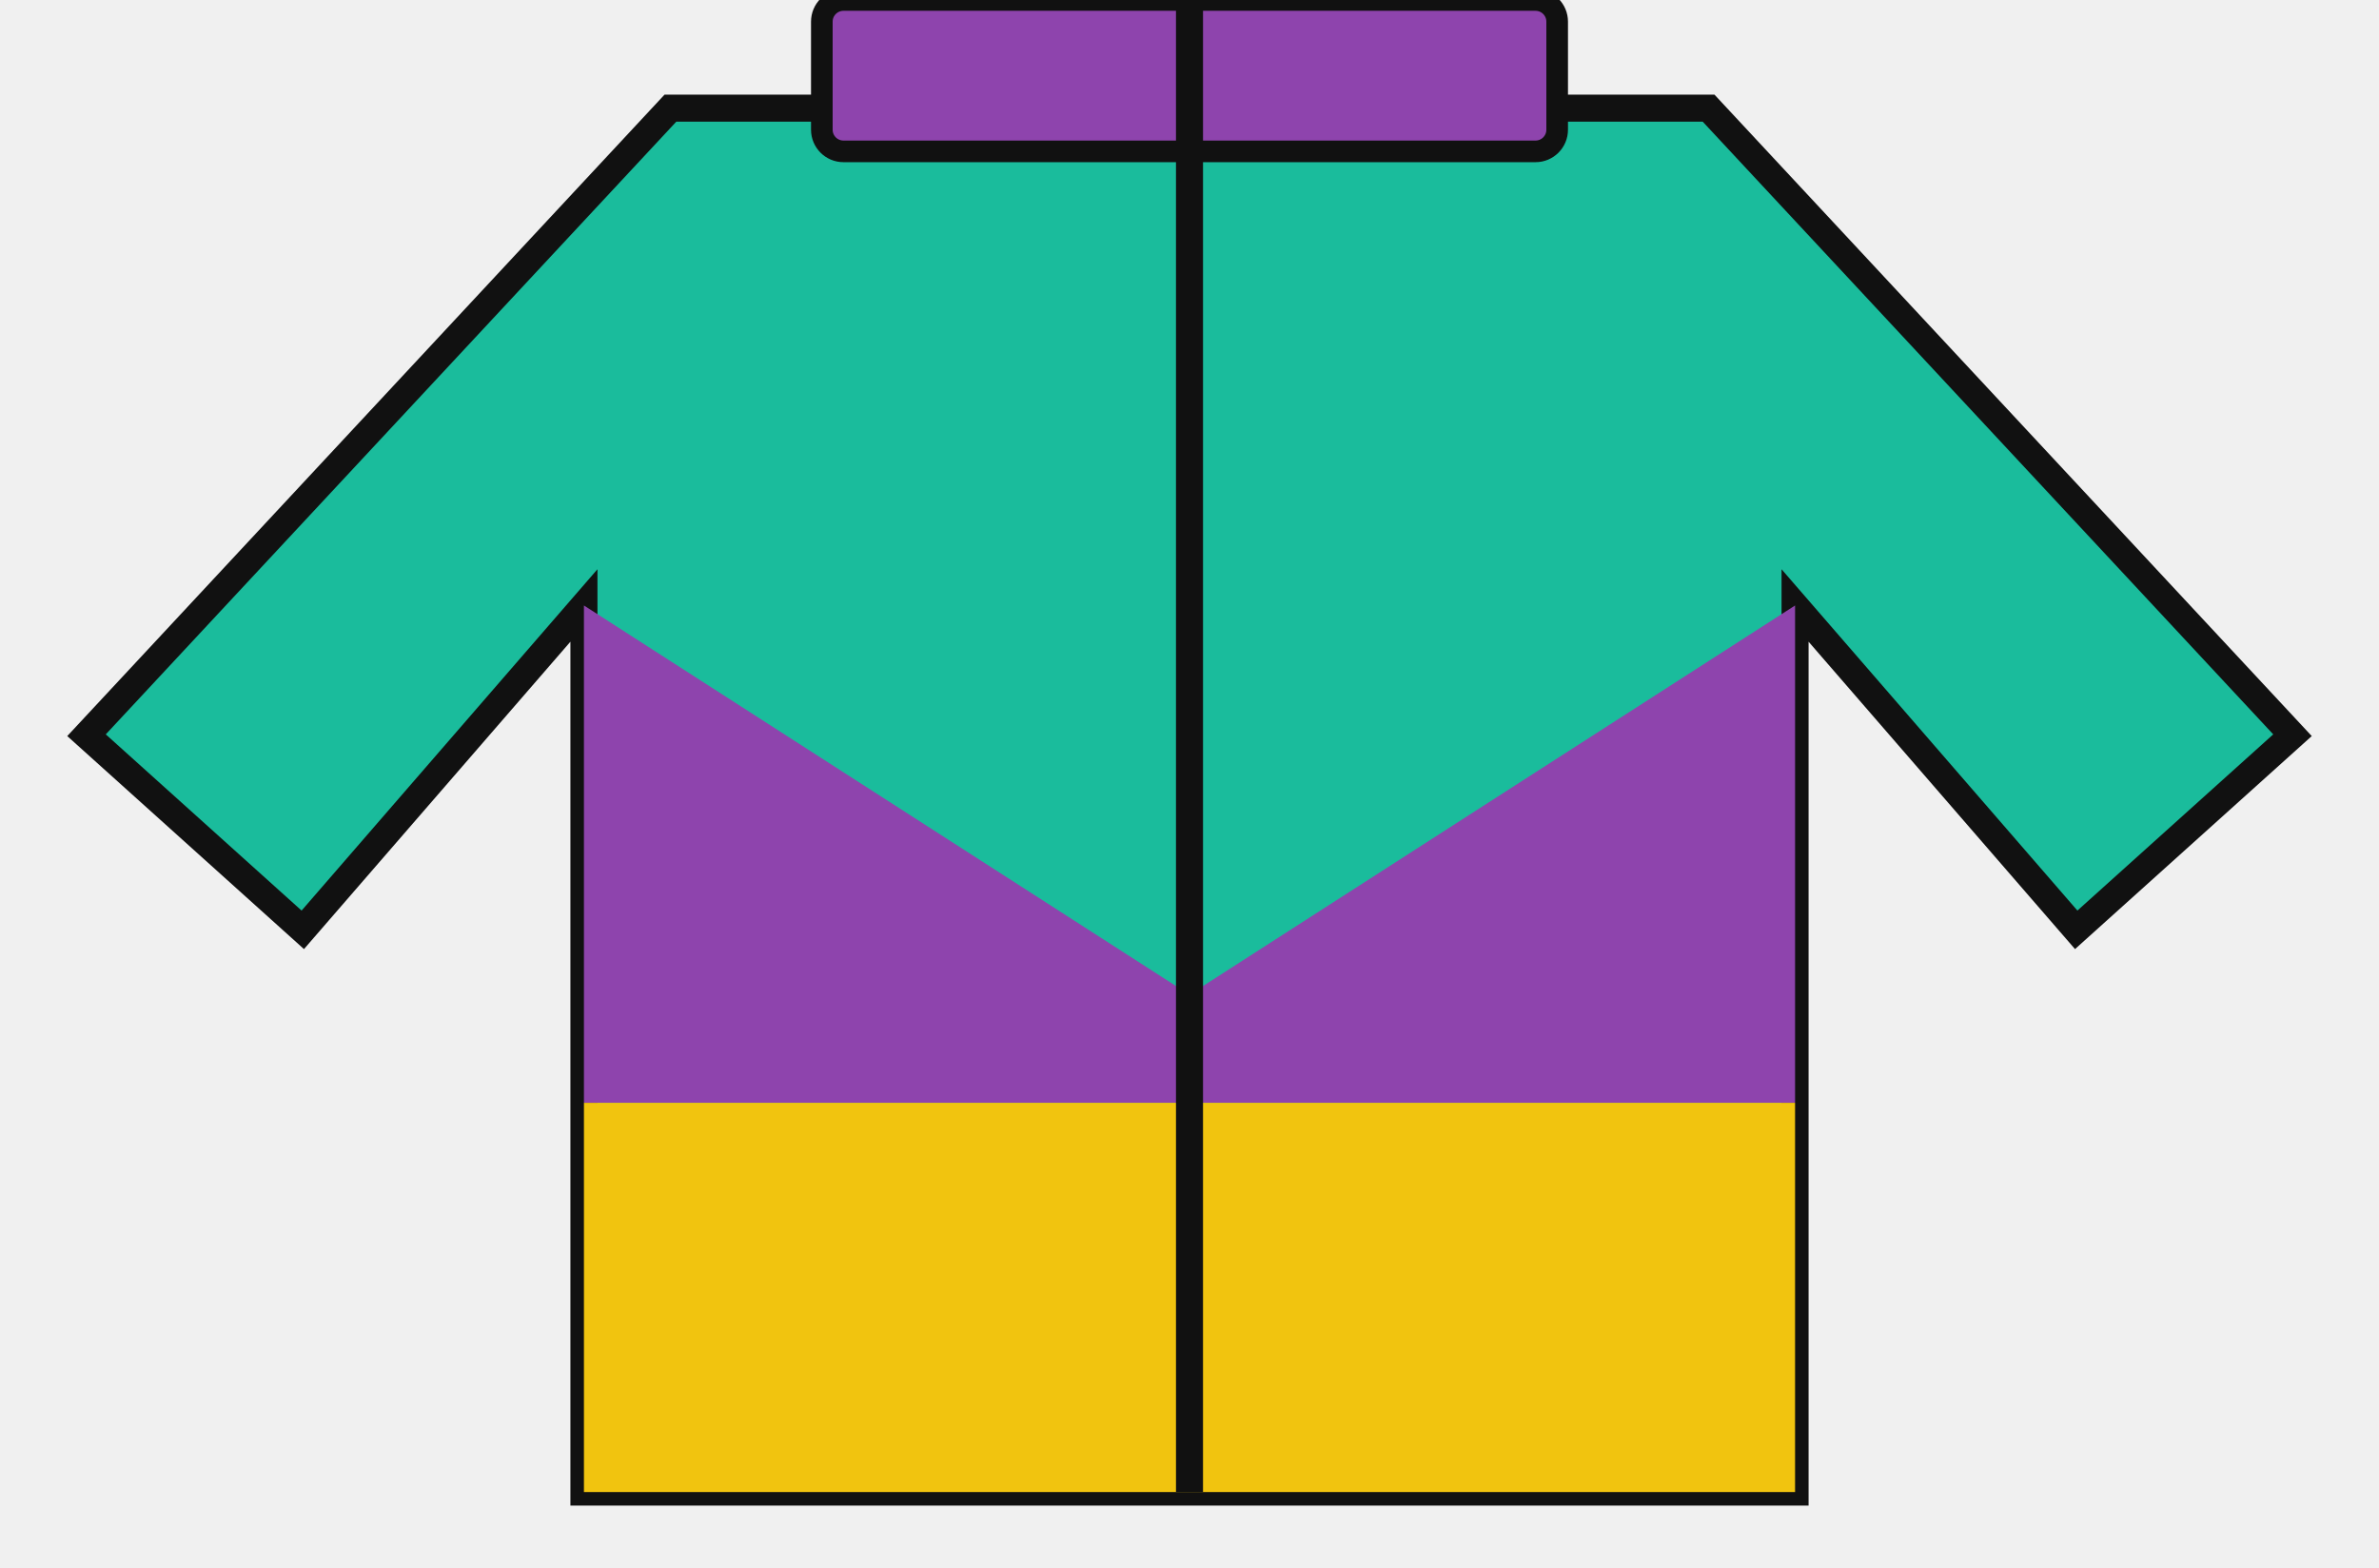
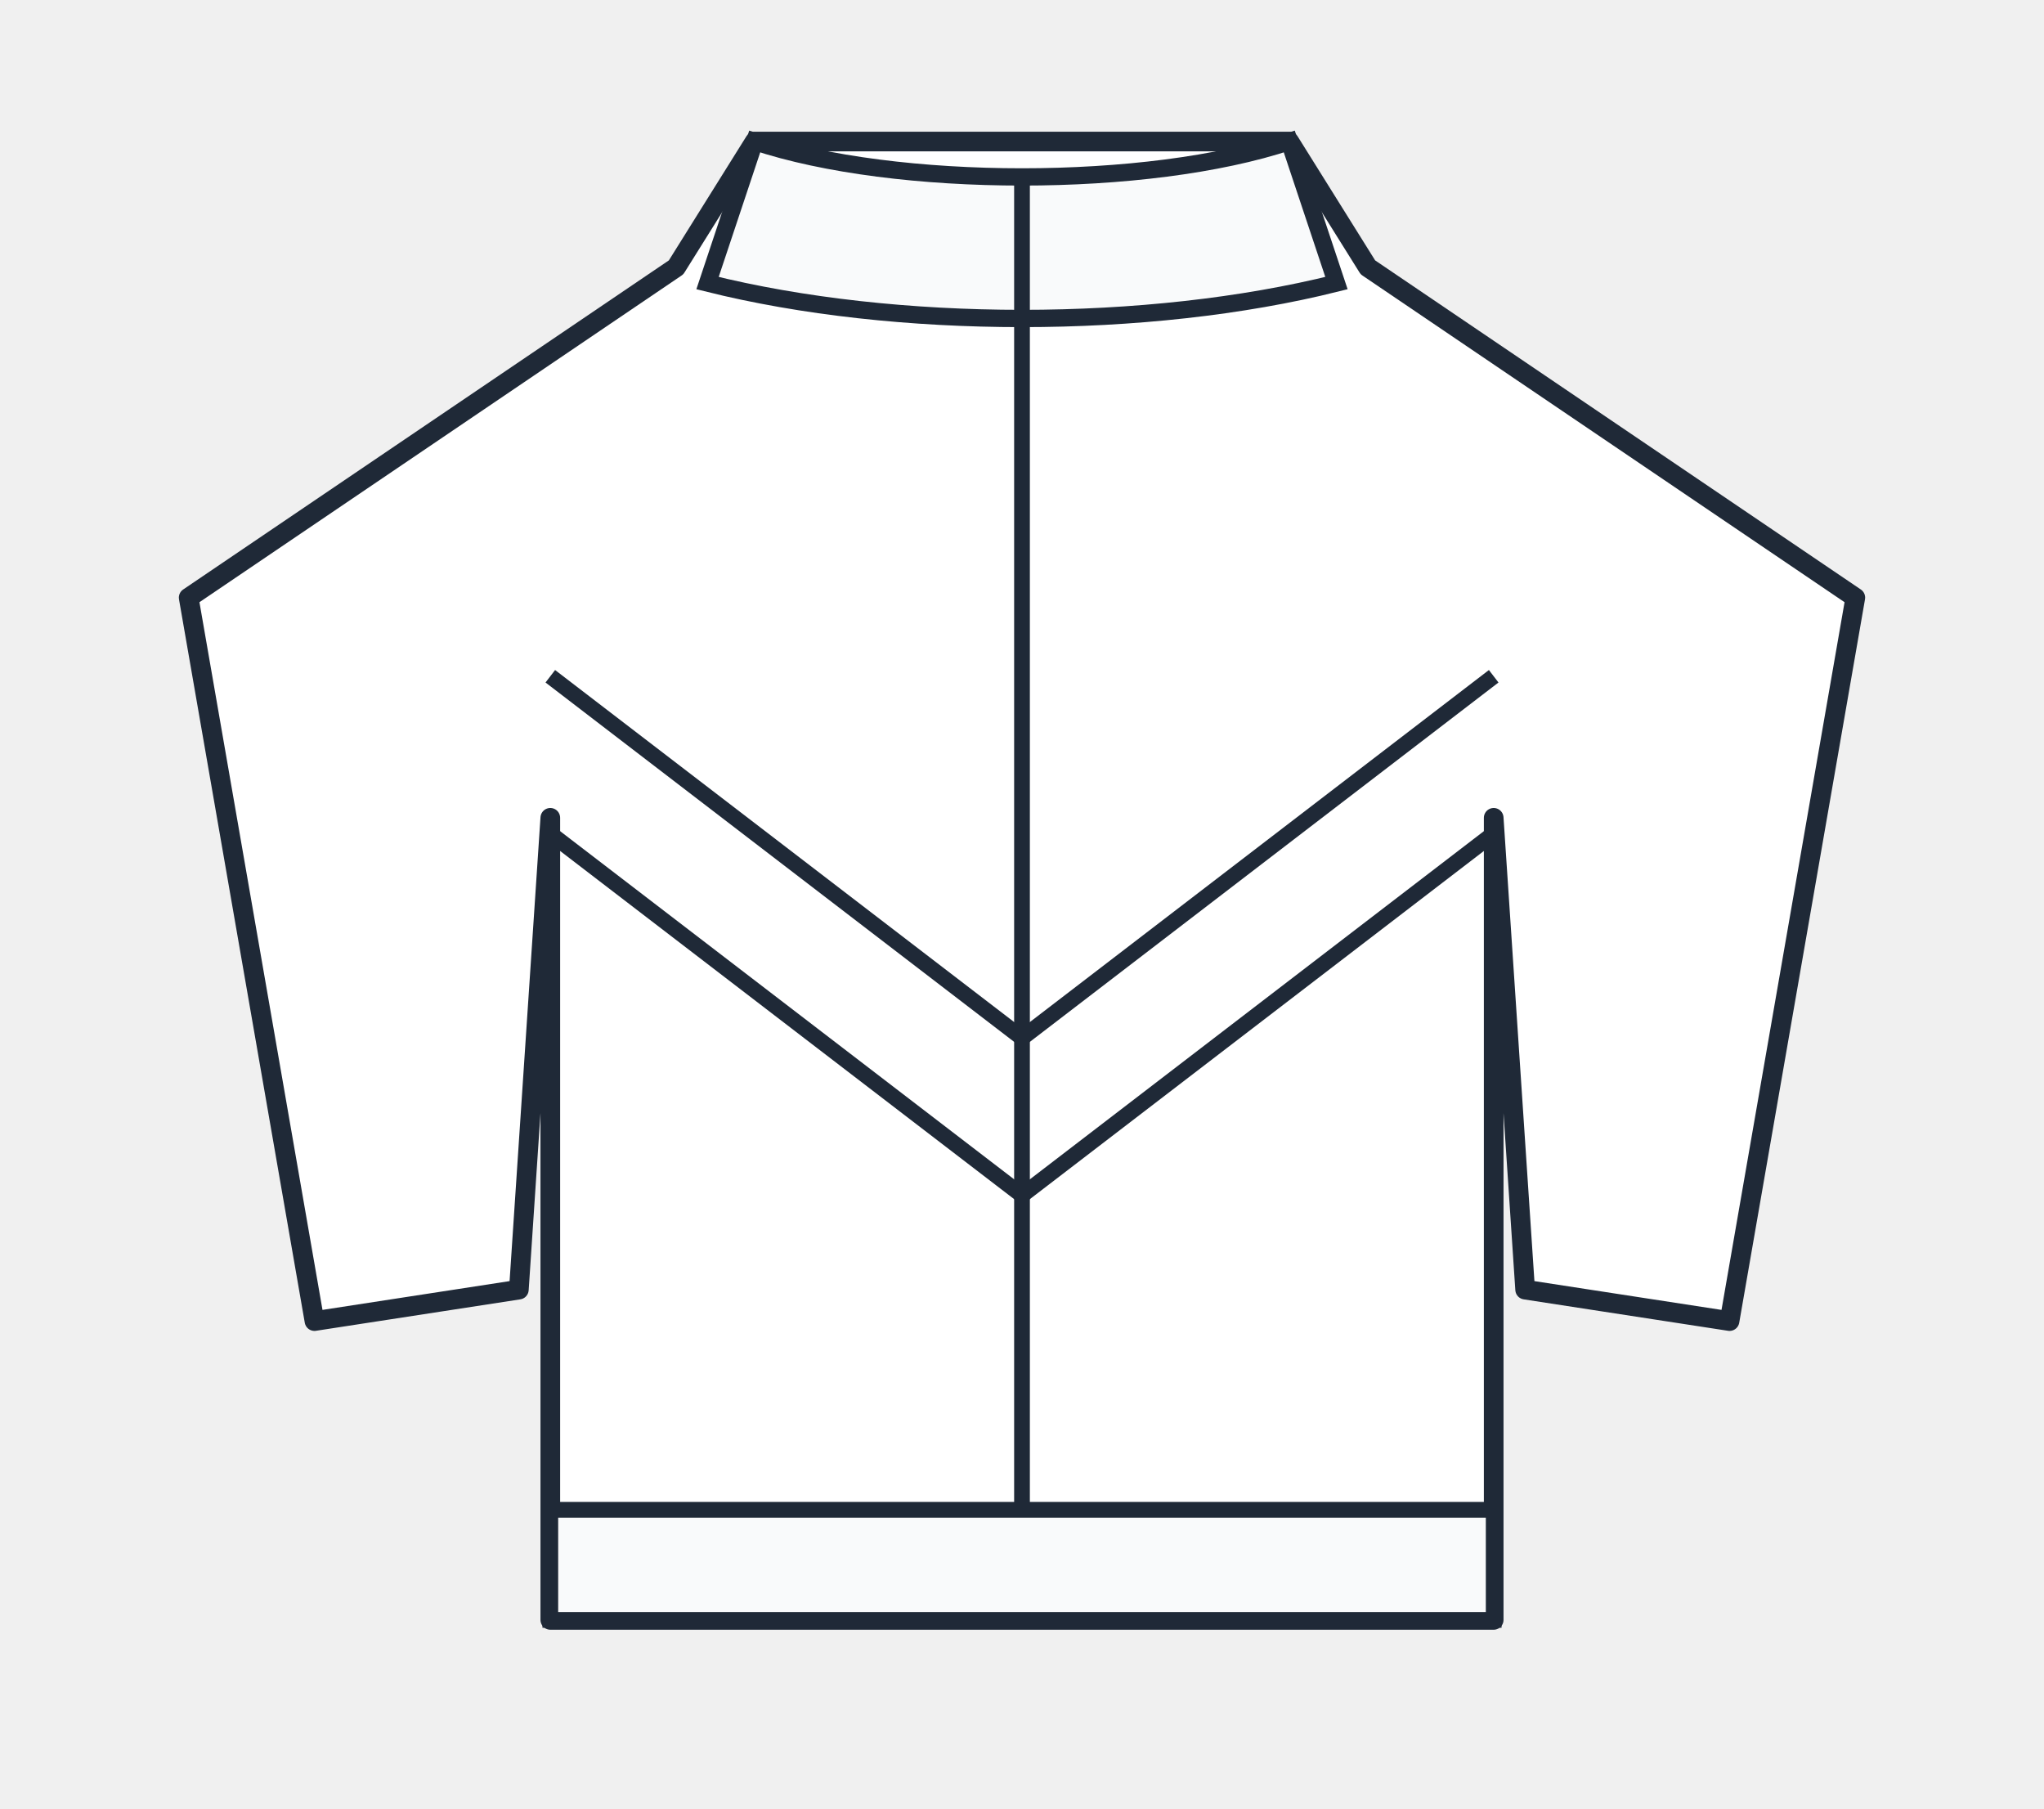
- <svg xmlns="http://www.w3.org/2000/svg" viewBox="0 0 220 145">
-   <path d="M62,10 L158,10 L212,68 L192,86 L166,56 L166,138 L54,138 L54,56 L28,86 L8,68 Z" fill="#1abc9c" stroke="#111111" stroke-width="2.5" />
-   <polygon points="54,56 110,92 166,56 166,102 54,102" fill="#8e44ad" />
-   <polygon points="54,102 166,102 166,138 54,138" fill="#f1c40f" />
-   <rect x="76" y="0" width="68" height="14" rx="2" fill="#8e44ad" stroke="#111111" stroke-width="2" />
-   <line x1="110" y1="0" x2="110" y2="138" stroke="#111111" stroke-width="2.5" />
+ <svg xmlns="http://www.w3.org/2000/svg" viewBox="0 0 260 230" width="260" height="230">
+   <path d="M96,18 L164,18 L174,34 L236,76 L220,168 L194,164 L190,104 L190,206 L70,206 L70,104 L66,164 L40,168 L24,76 L86,34 Z" fill="#ffffff" stroke="#1f2937" stroke-width="2.5" stroke-linejoin="round" />
+   <path d="M96,18 C114,24 146,24 164,18 L170,36 C146,42 114,42 90,36 Z" fill="#f9fafb" stroke="#1f2937" stroke-width="2.2" />
+   <line x1="130" y1="22" x2="130" y2="206" stroke="#1f2937" stroke-width="2" />
+   <path d="M70,86 L130,132 L190,86 M70,106 L130,152 L190,106" fill="none" stroke="#1f2937" stroke-width="2" />
+   <rect x="70" y="192" width="120" height="14" fill="#f9fafb" stroke="#1f2937" stroke-width="2" />
</svg>
